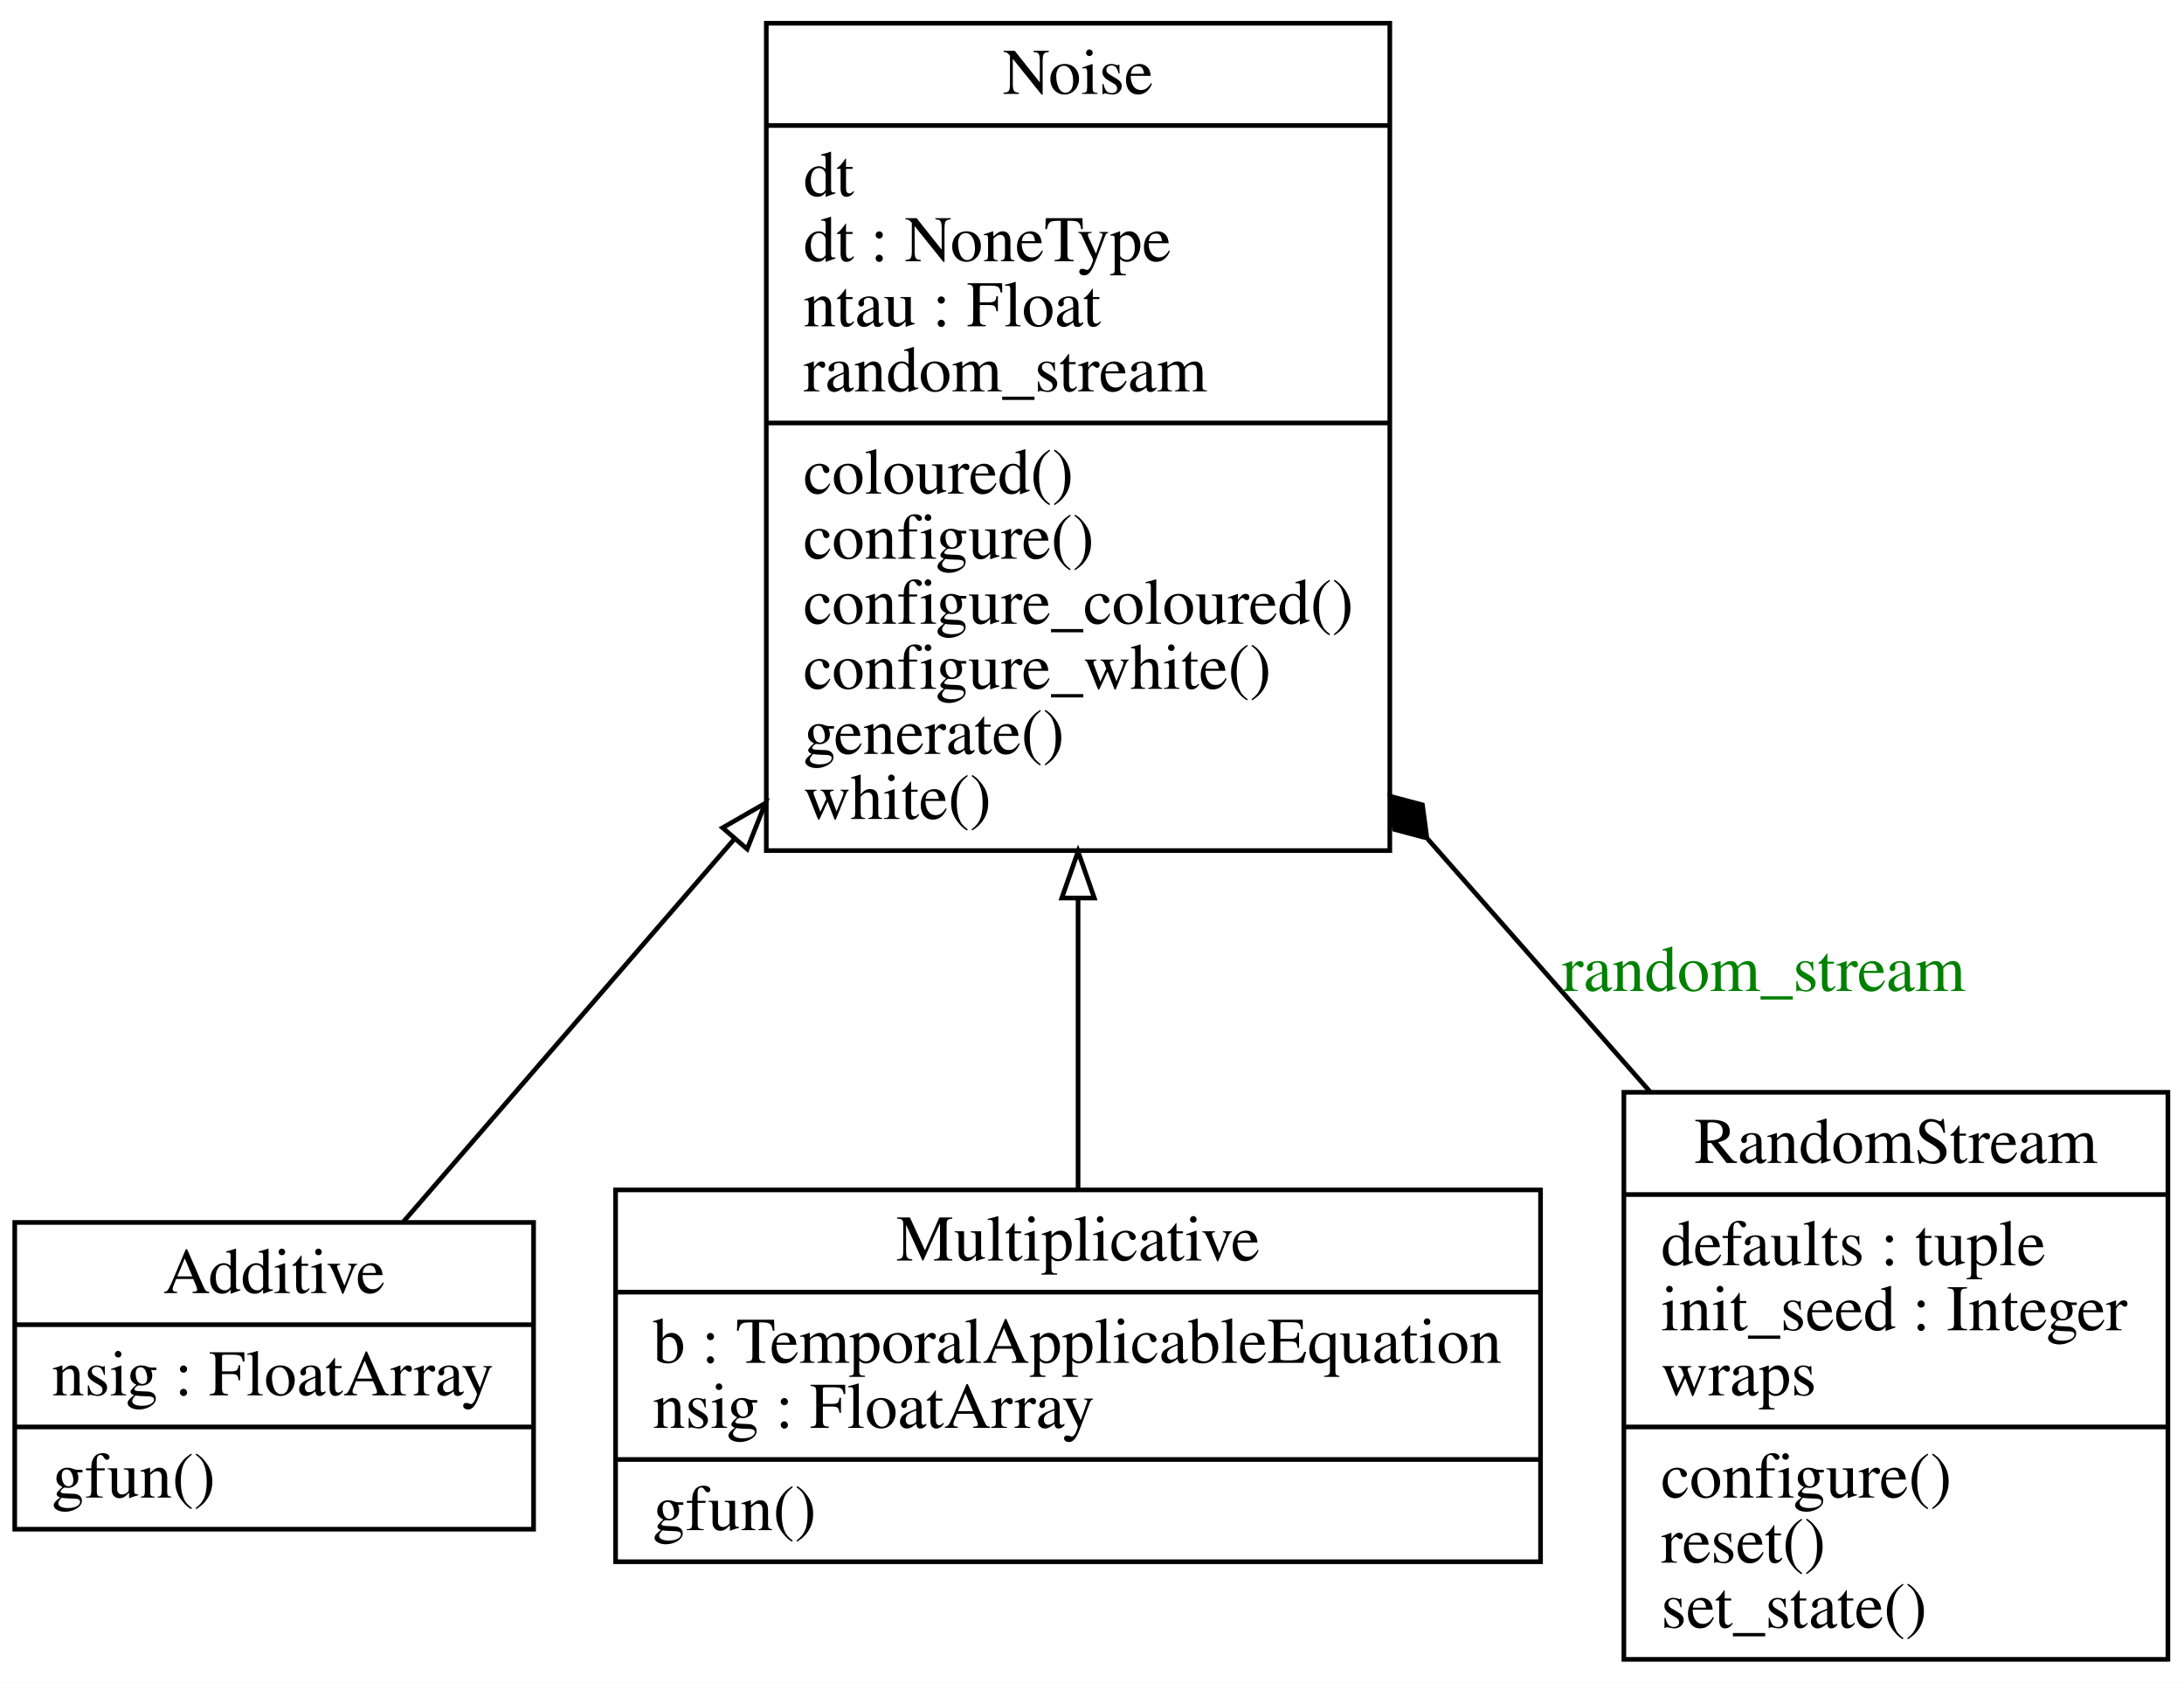
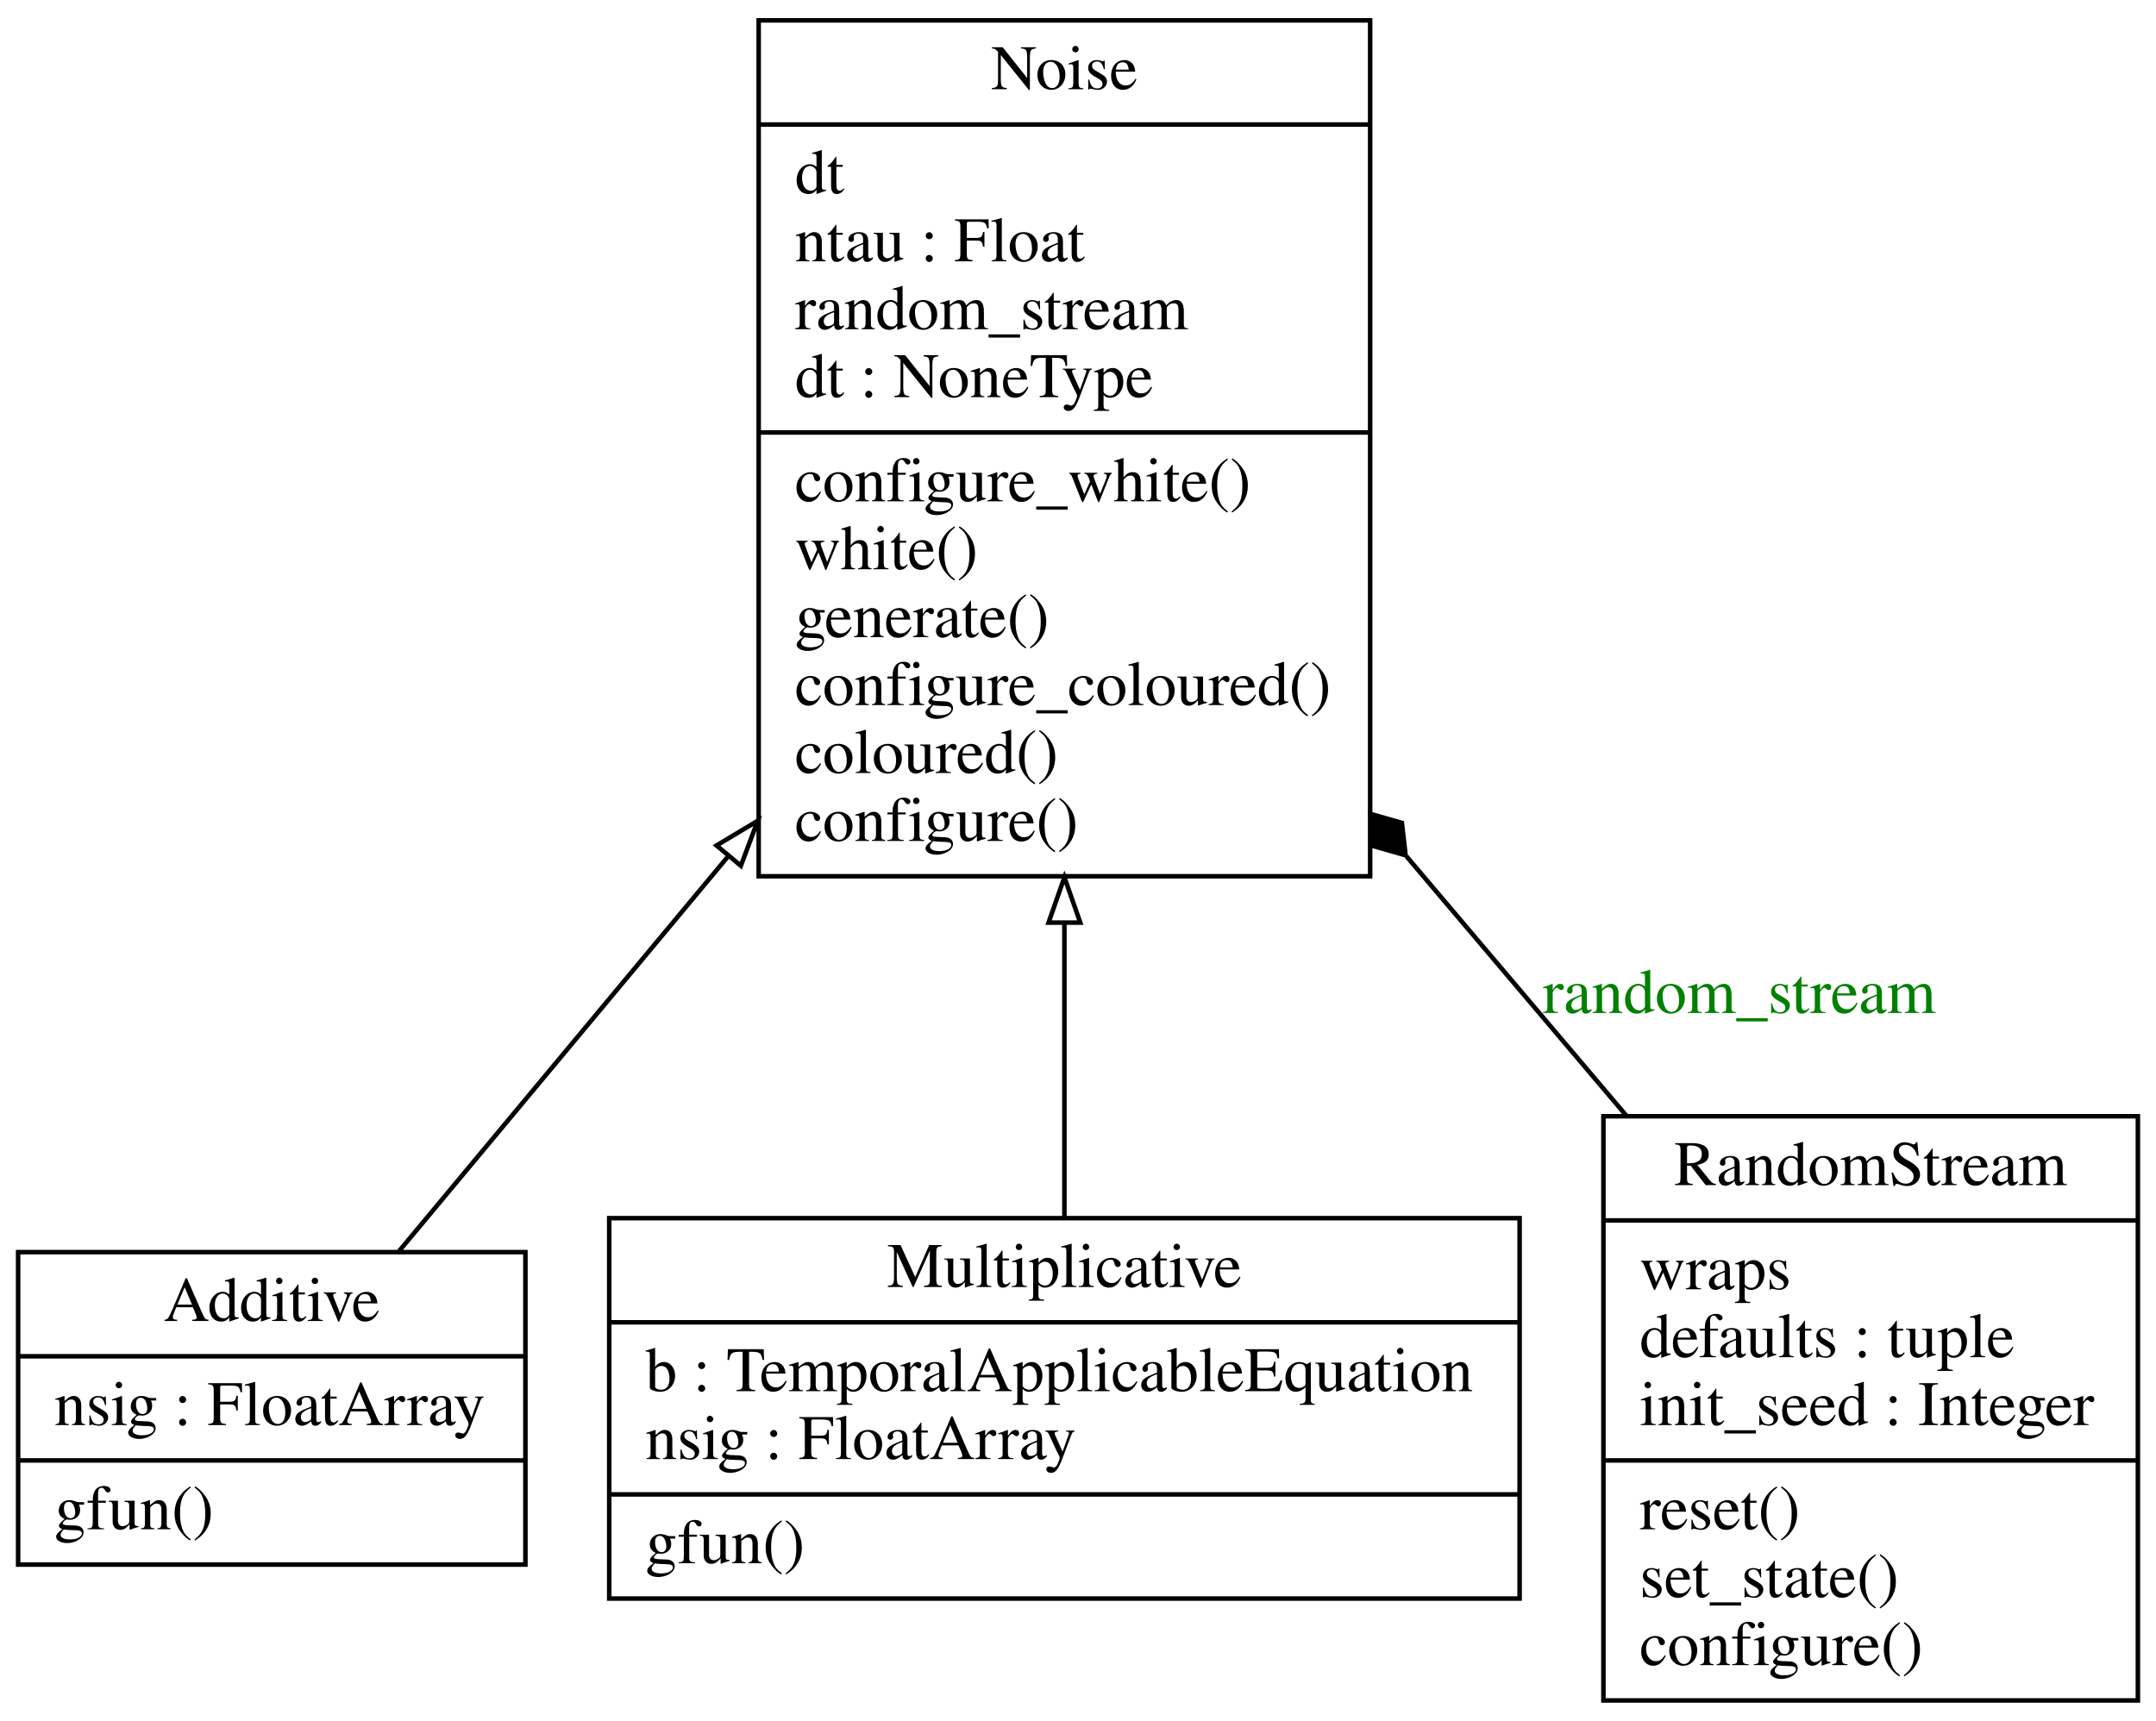
- <svg xmlns="http://www.w3.org/2000/svg" width="470pt" height="362pt" viewBox="0.00 0.00 470.00 362.00">
-   <g id="graph0" class="graph" transform="scale(1 1) rotate(0) translate(4 358)">
-     <polygon fill="white" stroke="none" points="-4,4 -4,-358 466,-358 466,4 -4,4" />
+ <svg xmlns="http://www.w3.org/2000/svg" width="476pt" height="380pt" viewBox="0.00 0.00 476.00 380.00">
+   <g id="graph0" class="graph" transform="scale(1 1) rotate(0) translate(4 376)">
+     <polygon fill="white" stroke="none" points="-4,4 -4,-376 472,-376 472,4 -4,4" />
    <g id="node1" class="node">
-       <polygon fill="none" stroke="black" points="-0.828,-29 -0.828,-95 110.828,-95 110.828,-29 -0.828,-29" />
-       <text text-anchor="middle" x="55" y="-79.8" font-family="Times,serif" font-size="14.00">Additive</text>
-       <polyline fill="none" stroke="black" points="-0.828,-73 110.828,-73 " />
-       <text text-anchor="start" x="7.172" y="-57.8" font-family="Times,serif" font-size="14.00">nsig : FloatArray</text>
-       <polyline fill="none" stroke="black" points="-0.828,-51 110.828,-51 " />
-       <text text-anchor="start" x="7.172" y="-35.8" font-family="Times,serif" font-size="14.00">gfun()</text>
+       <polygon fill="none" stroke="black" points="0,-30.5 0,-99.5 112,-99.5 112,-30.5 0,-30.5" />
+       <text text-anchor="middle" x="56" y="-84.3" font-family="Times,serif" font-size="14.00">Additive</text>
+       <polyline fill="none" stroke="black" points="0,-76.5 112,-76.5 " />
+       <text text-anchor="start" x="8" y="-61.3" font-family="Times,serif" font-size="14.00">nsig : FloatArray</text>
+       <polyline fill="none" stroke="black" points="0,-53.5 112,-53.5 " />
+       <text text-anchor="start" x="8" y="-38.3" font-family="Times,serif" font-size="14.00">gfun()</text>
    </g>
    <g id="node3" class="node">
-       <polygon fill="none" stroke="black" points="160.91,-175 160.91,-353 295.09,-353 295.09,-175 160.91,-175" />
-       <text text-anchor="middle" x="228" y="-337.8" font-family="Times,serif" font-size="14.00">Noise</text>
-       <polyline fill="none" stroke="black" points="160.91,-331 295.09,-331 " />
-       <text text-anchor="start" x="168.91" y="-315.8" font-family="Times,serif" font-size="14.00">dt</text>
-       <text text-anchor="start" x="168.91" y="-301.8" font-family="Times,serif" font-size="14.00">dt : NoneType</text>
-       <text text-anchor="start" x="168.91" y="-287.8" font-family="Times,serif" font-size="14.00">ntau : Float</text>
-       <text text-anchor="start" x="168.91" y="-273.8" font-family="Times,serif" font-size="14.00">random_stream</text>
-       <polyline fill="none" stroke="black" points="160.91,-267 295.09,-267 " />
-       <text text-anchor="start" x="168.91" y="-251.8" font-family="Times,serif" font-size="14.00">coloured()</text>
-       <text text-anchor="start" x="168.91" y="-237.8" font-family="Times,serif" font-size="14.00">configure()</text>
-       <text text-anchor="start" x="168.91" y="-223.8" font-family="Times,serif" font-size="14.00">configure_coloured()</text>
-       <text text-anchor="start" x="168.91" y="-209.8" font-family="Times,serif" font-size="14.00">configure_white()</text>
-       <text text-anchor="start" x="168.91" y="-195.8" font-family="Times,serif" font-size="14.00">generate()</text>
-       <text text-anchor="start" x="168.91" y="-181.8" font-family="Times,serif" font-size="14.00">white()</text>
+       <polygon fill="none" stroke="black" points="163.5,-182.5 163.5,-371.5 298.5,-371.5 298.5,-182.5 163.5,-182.5" />
+       <text text-anchor="middle" x="231" y="-356.3" font-family="Times,serif" font-size="14.00">Noise</text>
+       <polyline fill="none" stroke="black" points="163.5,-348.5 298.5,-348.5 " />
+       <text text-anchor="start" x="171.5" y="-333.3" font-family="Times,serif" font-size="14.00">dt</text>
+       <text text-anchor="start" x="171.5" y="-318.3" font-family="Times,serif" font-size="14.00">ntau : Float</text>
+       <text text-anchor="start" x="171.5" y="-303.3" font-family="Times,serif" font-size="14.00">random_stream</text>
+       <text text-anchor="start" x="171.5" y="-288.3" font-family="Times,serif" font-size="14.00">dt : NoneType</text>
+       <polyline fill="none" stroke="black" points="163.5,-280.5 298.5,-280.5 " />
+       <text text-anchor="start" x="171.5" y="-265.3" font-family="Times,serif" font-size="14.00">configure_white()</text>
+       <text text-anchor="start" x="171.5" y="-250.3" font-family="Times,serif" font-size="14.00">white()</text>
+       <text text-anchor="start" x="171.5" y="-235.3" font-family="Times,serif" font-size="14.00">generate()</text>
+       <text text-anchor="start" x="171.5" y="-220.3" font-family="Times,serif" font-size="14.00">configure_coloured()</text>
+       <text text-anchor="start" x="171.5" y="-205.3" font-family="Times,serif" font-size="14.00">coloured()</text>
+       <text text-anchor="start" x="171.5" y="-190.3" font-family="Times,serif" font-size="14.00">configure()</text>
    </g>
    <g id="edge1" class="edge">
-       <path fill="none" stroke="black" d="M82.795,-95.133C102.085,-117.433 128.748,-148.258 153.968,-177.414" />
-       <polygon fill="none" stroke="black" points="151.499,-179.909 160.688,-185.183 156.793,-175.33 151.499,-179.909" />
+       <path fill="none" stroke="black" d="M84.117,-99.74C103.801,-123.361 131.077,-156.093 156.787,-186.944" />
+       <polygon fill="none" stroke="black" points="154.193,-189.299 163.284,-194.74 159.571,-184.818 154.193,-189.299" />
    </g>
    <g id="node2" class="node">
-       <polygon fill="none" stroke="black" points="128.474,-22 128.474,-102 327.526,-102 327.526,-22 128.474,-22" />
-       <text text-anchor="middle" x="228" y="-86.8" font-family="Times,serif" font-size="14.00">Multiplicative</text>
-       <polyline fill="none" stroke="black" points="128.474,-80 327.526,-80 " />
-       <text text-anchor="start" x="136.474" y="-64.8" font-family="Times,serif" font-size="14.00">b : TemporalApplicableEquation</text>
-       <text text-anchor="start" x="136.474" y="-50.8" font-family="Times,serif" font-size="14.00">nsig : FloatArray</text>
-       <polyline fill="none" stroke="black" points="128.474,-44 327.526,-44 " />
-       <text text-anchor="start" x="136.474" y="-28.8" font-family="Times,serif" font-size="14.00">gfun()</text>
+       <polygon fill="none" stroke="black" points="130.5,-23 130.5,-107 331.5,-107 331.5,-23 130.5,-23" />
+       <text text-anchor="middle" x="231" y="-91.8" font-family="Times,serif" font-size="14.00">Multiplicative</text>
+       <polyline fill="none" stroke="black" points="130.5,-84 331.5,-84 " />
+       <text text-anchor="start" x="138.5" y="-68.8" font-family="Times,serif" font-size="14.00">b : TemporalApplicableEquation</text>
+       <text text-anchor="start" x="138.5" y="-53.8" font-family="Times,serif" font-size="14.00">nsig : FloatArray</text>
+       <polyline fill="none" stroke="black" points="130.5,-46 331.5,-46 " />
+       <text text-anchor="start" x="138.5" y="-30.8" font-family="Times,serif" font-size="14.00">gfun()</text>
    </g>
    <g id="edge2" class="edge">
-       <path fill="none" stroke="black" d="M228,-102.037C228,-120.077 228,-142.398 228,-164.613" />
-       <polygon fill="none" stroke="black" points="224.5,-164.796 228,-174.796 231.5,-164.796 224.5,-164.796" />
+       <path fill="none" stroke="black" d="M231,-107.239C231,-125.968 231,-149.053 231,-172.069" />
+       <polygon fill="none" stroke="black" points="227.5,-172.269 231,-182.269 234.5,-172.269 227.5,-172.269" />
    </g>
    <g id="node4" class="node">
-       <polygon fill="none" stroke="black" points="345.462,-1 345.462,-123 462.538,-123 462.538,-1 345.462,-1" />
-       <text text-anchor="middle" x="404" y="-107.8" font-family="Times,serif" font-size="14.00">RandomStream</text>
-       <polyline fill="none" stroke="black" points="345.462,-101 462.538,-101 " />
-       <text text-anchor="start" x="353.462" y="-85.8" font-family="Times,serif" font-size="14.00">defaults : tuple</text>
-       <text text-anchor="start" x="353.462" y="-71.8" font-family="Times,serif" font-size="14.00">init_seed : Integer</text>
-       <text text-anchor="start" x="353.462" y="-57.8" font-family="Times,serif" font-size="14.00">wraps</text>
-       <polyline fill="none" stroke="black" points="345.462,-51 462.538,-51 " />
-       <text text-anchor="start" x="353.462" y="-35.8" font-family="Times,serif" font-size="14.00">configure()</text>
-       <text text-anchor="start" x="353.462" y="-21.8" font-family="Times,serif" font-size="14.00">reset()</text>
-       <text text-anchor="start" x="353.462" y="-7.8" font-family="Times,serif" font-size="14.00">set_state()</text>
+       <polygon fill="none" stroke="black" points="350,-0.5 350,-129.5 468,-129.5 468,-0.5 350,-0.5" />
+       <text text-anchor="middle" x="409" y="-114.3" font-family="Times,serif" font-size="14.00">RandomStream</text>
+       <polyline fill="none" stroke="black" points="350,-106.5 468,-106.5 " />
+       <text text-anchor="start" x="358" y="-91.3" font-family="Times,serif" font-size="14.00">wraps</text>
+       <text text-anchor="start" x="358" y="-76.3" font-family="Times,serif" font-size="14.00">defaults : tuple</text>
+       <text text-anchor="start" x="358" y="-61.3" font-family="Times,serif" font-size="14.00">init_seed : Integer</text>
+       <polyline fill="none" stroke="black" points="350,-53.5 468,-53.5 " />
+       <text text-anchor="start" x="358" y="-38.3" font-family="Times,serif" font-size="14.00">reset()</text>
+       <text text-anchor="start" x="358" y="-23.3" font-family="Times,serif" font-size="14.00">set_state()</text>
+       <text text-anchor="start" x="358" y="-8.3" font-family="Times,serif" font-size="14.00">configure()</text>
    </g>
    <g id="edge3" class="edge">
-       <path fill="none" stroke="black" d="M351.194,-123.007C336.122,-140.134 319.402,-159.135 303.264,-177.472" />
-       <polygon fill="black" stroke="black" points="303.074,-177.689 302.113,-184.836 295.146,-186.698 296.107,-179.551 303.074,-177.689" />
-       <text text-anchor="middle" x="375.542" y="-144.8" font-family="Times,serif" font-size="14.00" fill="green">random_stream</text>
+       <path fill="none" stroke="black" d="M355.111,-129.577C339.81,-147.628 322.861,-167.625 306.531,-186.891" />
+       <polygon fill="black" stroke="black" points="306.333,-187.124 305.505,-194.288 298.574,-196.278 299.402,-189.115 306.333,-187.124" />
+       <text text-anchor="middle" x="380" y="-152.3" font-family="Times,serif" font-size="14.00" fill="green">random_stream</text>
    </g>
  </g>
</svg>
